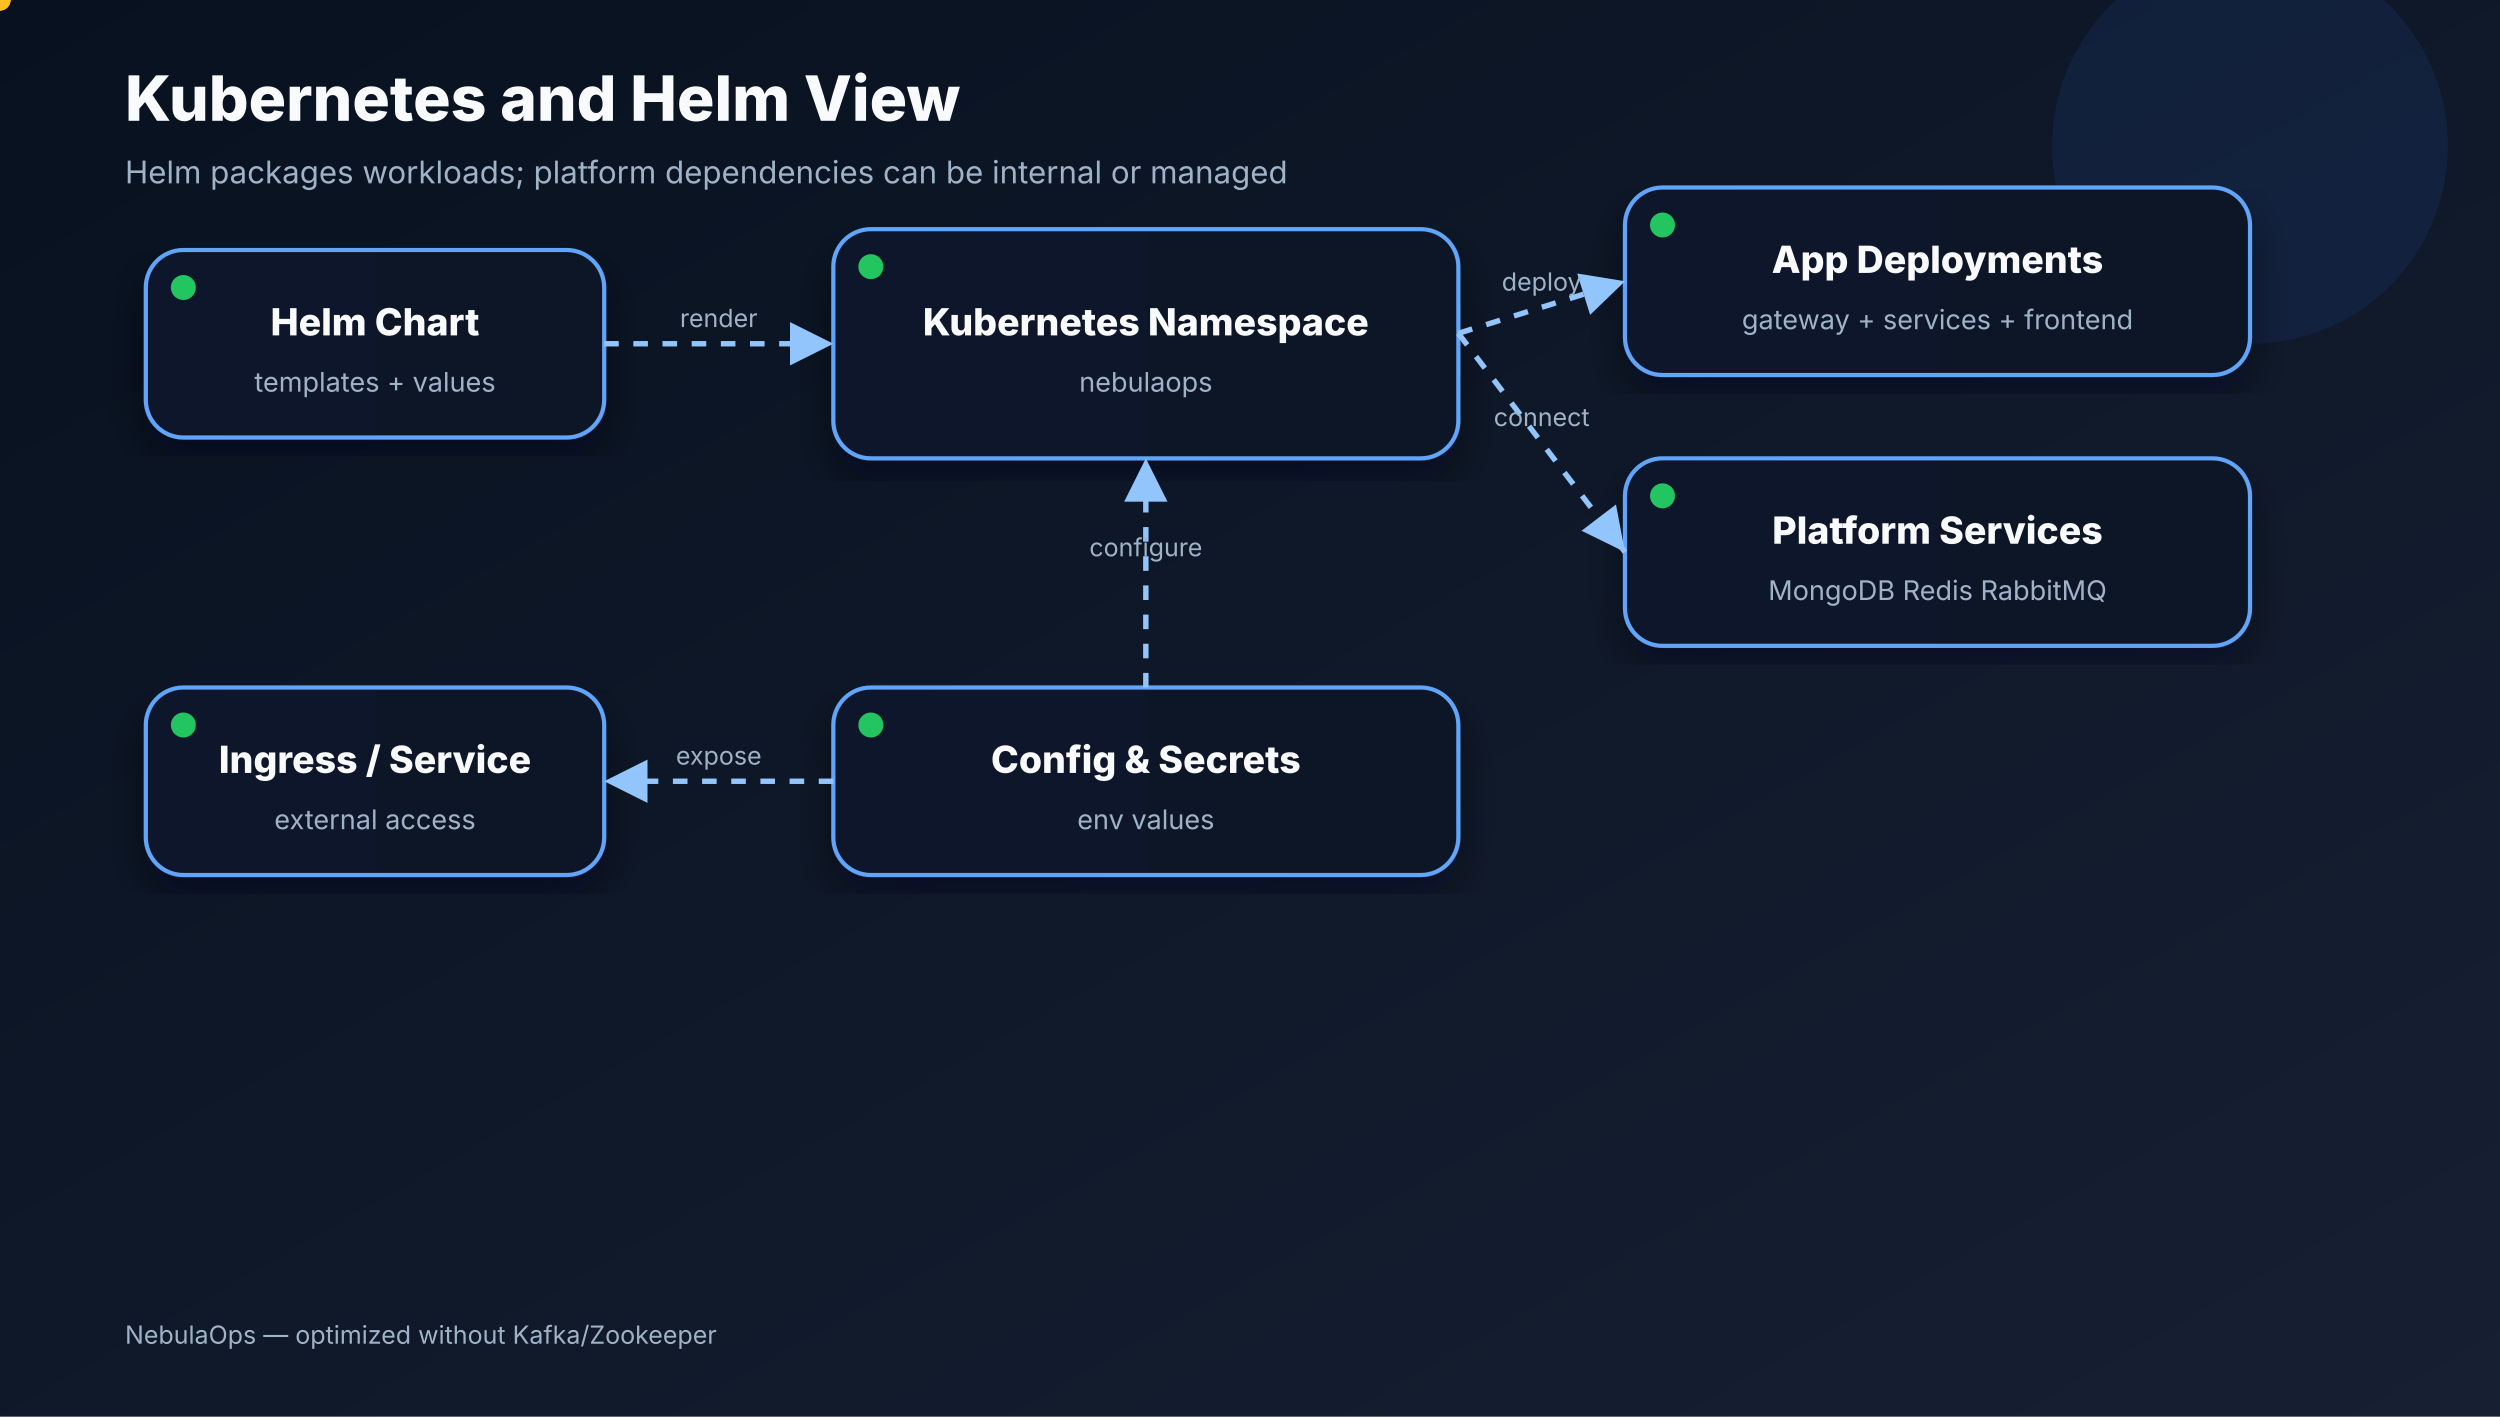
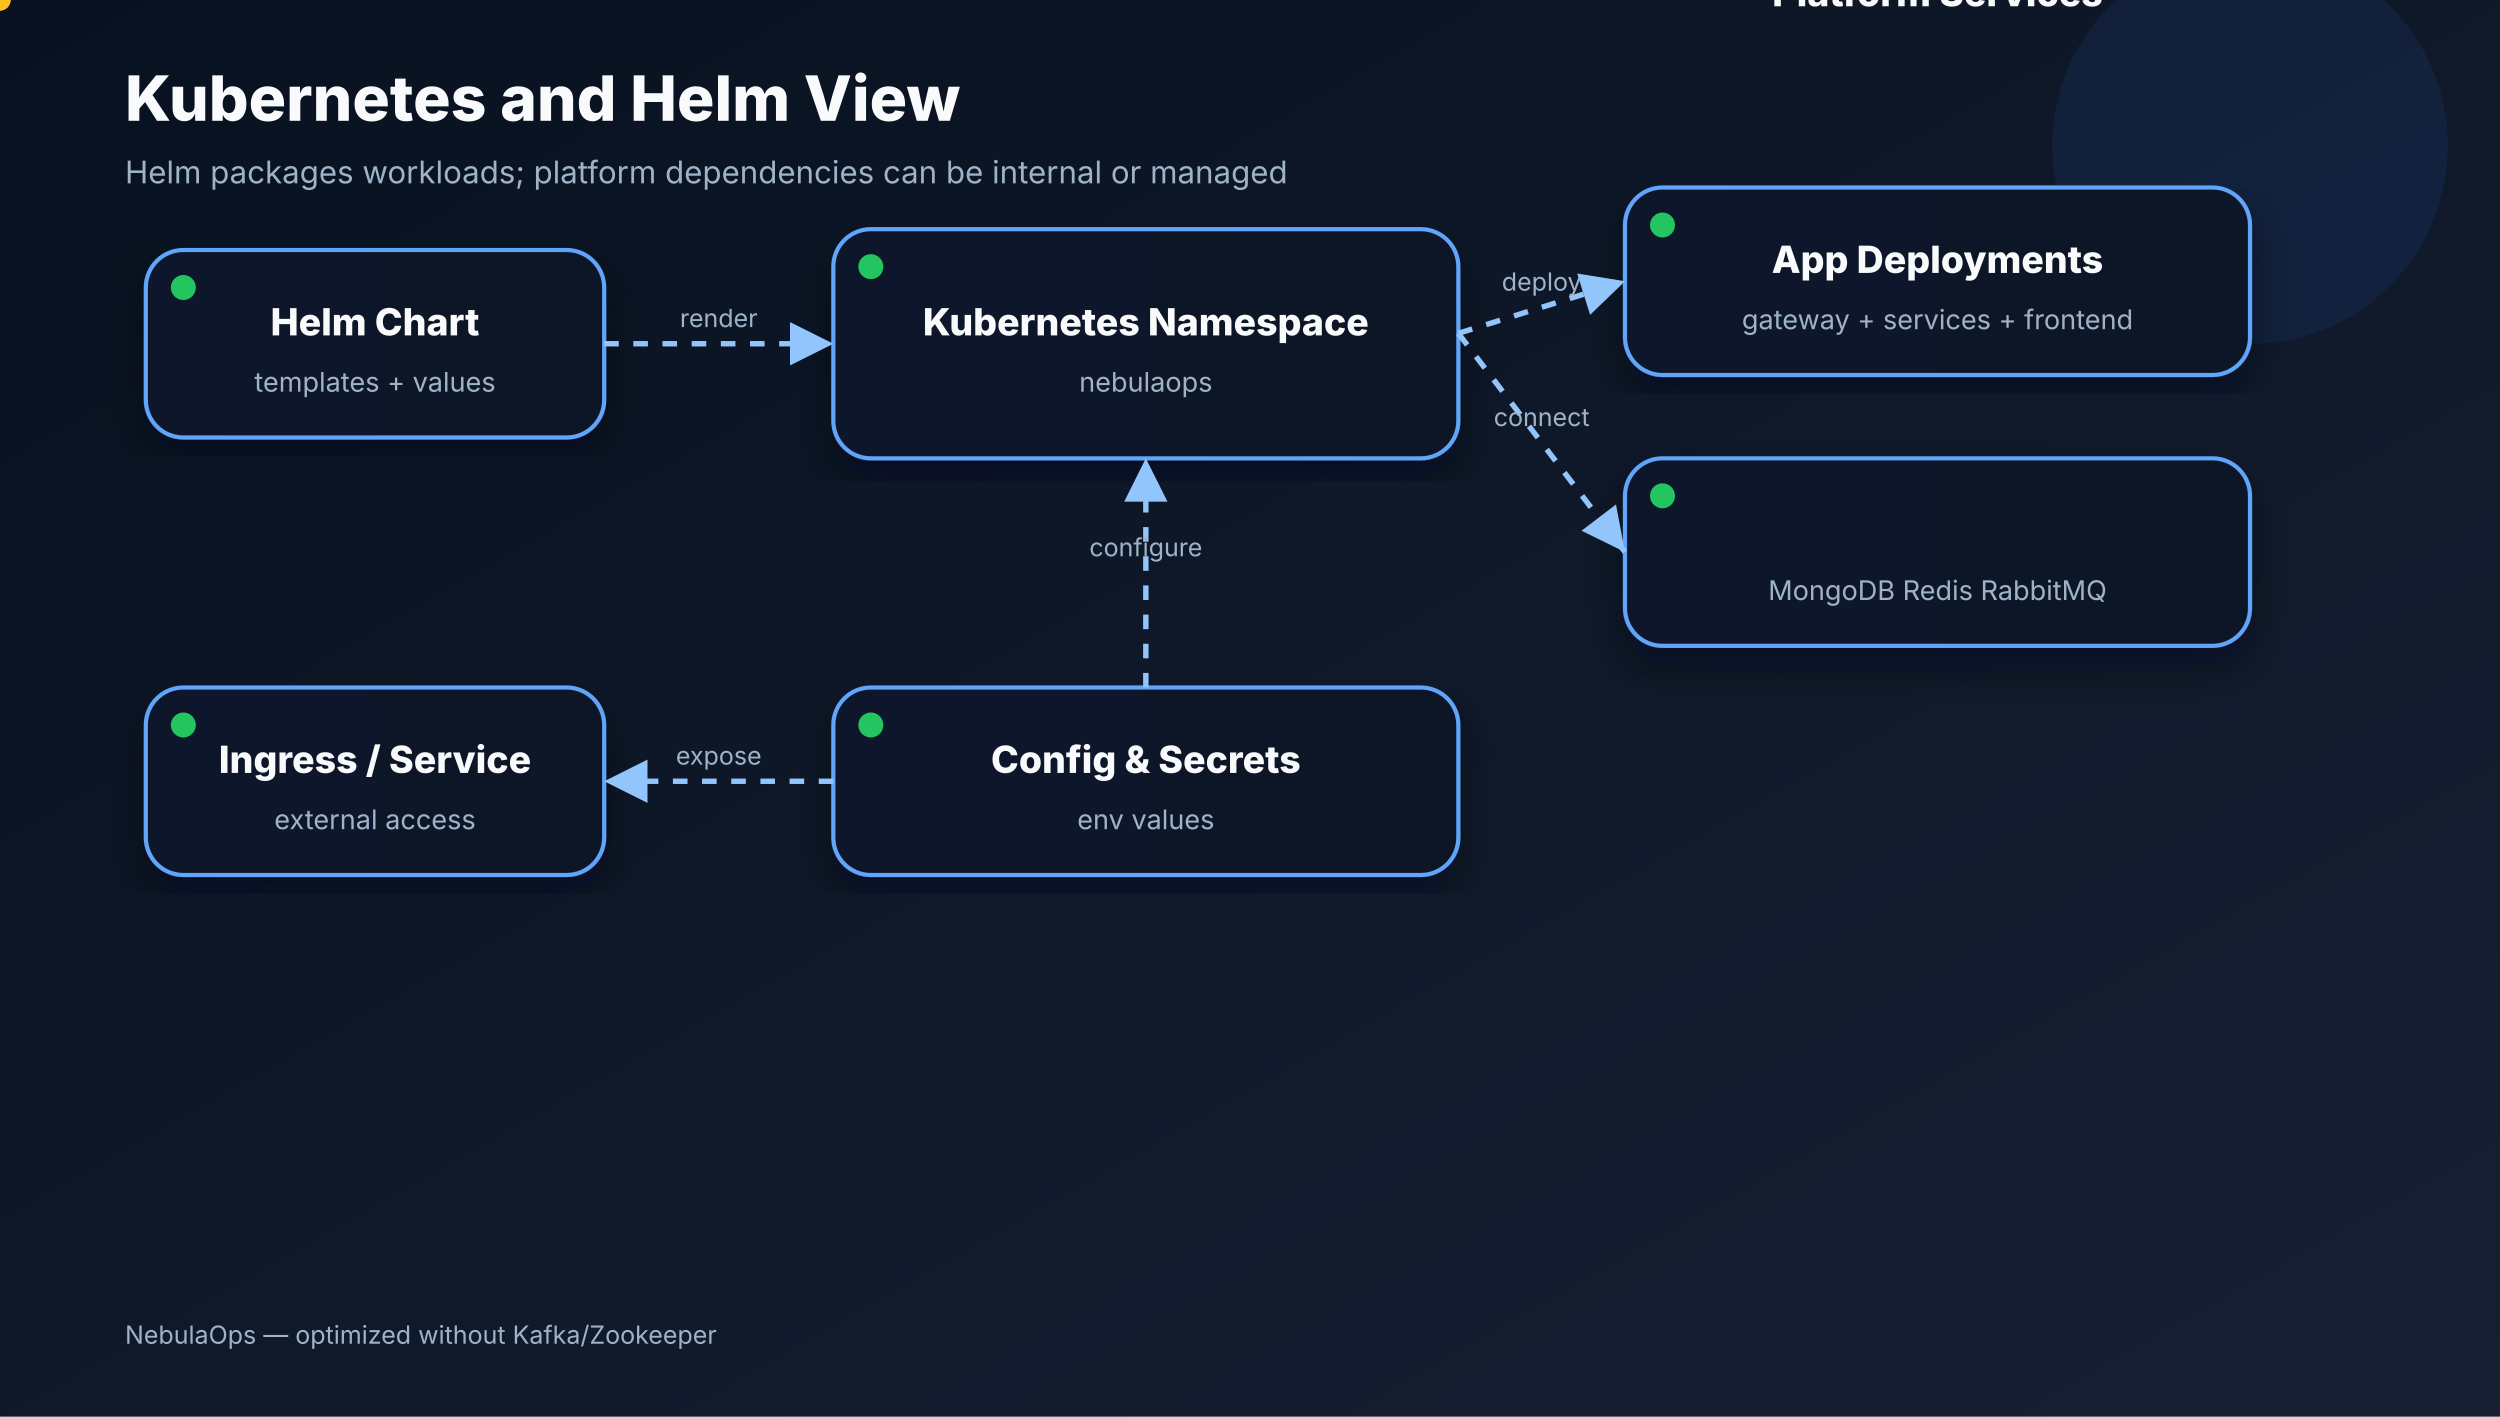
<svg xmlns="http://www.w3.org/2000/svg" width="1200" height="680" viewBox="0 0 1200 680" role="img" aria-label="Kubernetes and Helm View">
  <defs>
    <linearGradient id="bg" x1="0" x2="1" y1="0" y2="1">
      <stop offset="0" stop-color="#07111f" />
      <stop offset="1" stop-color="#172033" />
    </linearGradient>
    <linearGradient id="card" x1="0" x2="1">
      <stop offset="0" stop-color="#0f172a" />
      <stop offset="1" stop-color="#111827" />
    </linearGradient>
    <filter id="shadow">
      <feDropShadow dx="0" dy="10" stdDeviation="10" flood-color="#020617" flood-opacity="0.45" />
    </filter>
    <marker id="arrow" markerWidth="12" markerHeight="12" refX="10" refY="6" orient="auto">
      <path d="M2,2 L10,6 L2,10 Z" fill="#93c5fd" />
    </marker>
    <style>
            .card{filter:url(#shadow);animation:float 5s ease-in-out infinite;}
            .line{stroke:#93c5fd;stroke-width:2.6;fill:none;marker-end:url(#arrow);stroke-dasharray:7 7;animation:dash
            1.7s linear infinite;}
            .title{fill:#f8fafc;font-family:Inter,Segoe UI,Arial,sans-serif;font-weight:800;}
            .sub{fill:#9fb3c8;font-family:Inter,Segoe UI,Arial,sans-serif;}
            @keyframes dash{to{stroke-dashoffset:-28;}}
            @keyframes float{0%,100%{transform:translateY(0)}50%{transform:translateY(-3px)}}
            @keyframes glow{0%,100%{opacity:.4}50%{opacity:1}}
        </style>
  </defs>
  <rect width="1200" height="680" fill="url(#bg)" />
  <circle cx="1080" cy="70" r="95" fill="#2563eb" opacity="0.10">
    <animate attributeName="r" values="85;110;85" dur="6s" repeatCount="indefinite" />
  </circle>
  <text x="60" y="58" font-size="30" class="title">Kubernetes and Helm View</text>
  <text x="60" y="88" font-size="15" class="sub">Helm packages workloads; platform dependencies can be internal or
        managed
    </text>
  <g class="card">
    <rect x="70" y="120" width="220" height="90" rx="18" fill="url(#card)" stroke="#60a5fa" stroke-width="2" />
    <rect x="82.0" y="132.0" width="12" height="12" rx="6" fill="#22c55e">
      <animate attributeName="opacity" values=".35;1;.35" dur="2.4s" repeatCount="indefinite" />
    </rect>
    <text x="180.0" y="161.0" text-anchor="middle" font-size="18" class="title">Helm Chart</text>
    <text x="180.0" y="188.0" text-anchor="middle" font-size="13" class="sub">templates + values</text>
  </g>
  <g class="card">
    <rect x="400" y="110" width="300" height="110" rx="18" fill="url(#card)" stroke="#60a5fa" stroke-width="2" />
    <rect x="412.0" y="122.0" width="12" height="12" rx="6" fill="#22c55e">
      <animate attributeName="opacity" values=".35;1;.35" dur="2.4s" repeatCount="indefinite" />
    </rect>
    <text x="550.0" y="161.0" text-anchor="middle" font-size="18" class="title">Kubernetes Namespace</text>
    <text x="550.0" y="188.0" text-anchor="middle" font-size="13" class="sub">nebulaops</text>
  </g>
  <g class="card">
    <rect x="780" y="90" width="300" height="90" rx="18" fill="url(#card)" stroke="#60a5fa" stroke-width="2" />
    <rect x="792.0" y="102.0" width="12" height="12" rx="6" fill="#22c55e">
      <animate attributeName="opacity" values=".35;1;.35" dur="2.4s" repeatCount="indefinite" />
    </rect>
    <text x="930.0" y="131.0" text-anchor="middle" font-size="18" class="title">App Deployments</text>
    <text x="930.0" y="158.0" text-anchor="middle" font-size="13" class="sub">gateway + services + frontend</text>
  </g>
  <g class="card">
    <rect x="780" y="220" width="300" height="90" rx="18" fill="url(#card)" stroke="#60a5fa" stroke-width="2" />
    <rect x="792.0" y="232.0" width="12" height="12" rx="6" fill="#22c55e">
      <animate attributeName="opacity" values=".35;1;.35" dur="2.4s" repeatCount="indefinite" />
    </rect>
-     <text x="930.0" y="261.0" text-anchor="middle" font-size="18" class="title">Platform Services</text>
+     <text x="930.0" y="3.0.0" text-anchor="middle" font-size="18" class="title">Platform Services</text>
    <text x="930.0" y="288.0" text-anchor="middle" font-size="13" class="sub">MongoDB Redis RabbitMQ</text>
  </g>
  <g class="card">
    <rect x="400" y="330" width="300" height="90" rx="18" fill="url(#card)" stroke="#60a5fa" stroke-width="2" />
    <rect x="412.0" y="342.0" width="12" height="12" rx="6" fill="#22c55e">
      <animate attributeName="opacity" values=".35;1;.35" dur="2.4s" repeatCount="indefinite" />
    </rect>
    <text x="550.0" y="371.0" text-anchor="middle" font-size="18" class="title">Config &amp; Secrets</text>
    <text x="550.0" y="398.0" text-anchor="middle" font-size="13" class="sub">env values</text>
  </g>
  <g class="card">
    <rect x="70" y="330" width="220" height="90" rx="18" fill="url(#card)" stroke="#60a5fa" stroke-width="2" />
    <rect x="82.0" y="342.0" width="12" height="12" rx="6" fill="#22c55e">
      <animate attributeName="opacity" values=".35;1;.35" dur="2.4s" repeatCount="indefinite" />
    </rect>
    <text x="180.0" y="371.0" text-anchor="middle" font-size="18" class="title">Ingress / Service</text>
    <text x="180.0" y="398.0" text-anchor="middle" font-size="13" class="sub">external access</text>
  </g>
  <path class="line" d="M290,165 L400,165" />
  <text x="345.0" y="157.0" text-anchor="middle" font-size="12" class="sub">render</text>
  <circle r="5" fill="#fbbf24" opacity="0.9">
    <animateMotion dur="2.2s" repeatCount="indefinite" path="M290,165 L400,165" />
    <animate attributeName="opacity" values="0;1;0" dur="2.2s" repeatCount="indefinite" />
  </circle>
  <path class="line" d="M700,160 L780,135" />
  <text x="740.0" y="139.5" text-anchor="middle" font-size="12" class="sub">deploy</text>
  <circle r="5" fill="#fbbf24" opacity="0.9">
    <animateMotion dur="2.4s" repeatCount="indefinite" path="M700,160 L780,135" />
    <animate attributeName="opacity" values="0;1;0" dur="2.4s" repeatCount="indefinite" />
  </circle>
  <path class="line" d="M700,160 L780,265" />
  <text x="740.0" y="204.5" text-anchor="middle" font-size="12" class="sub">connect</text>
  <circle r="5" fill="#fbbf24" opacity="0.9">
    <animateMotion dur="2.6s" repeatCount="indefinite" path="M700,160 L780,265" />
    <animate attributeName="opacity" values="0;1;0" dur="2.6s" repeatCount="indefinite" />
  </circle>
  <path class="line" d="M400,375 L290,375" />
  <text x="345.0" y="367.0" text-anchor="middle" font-size="12" class="sub">expose</text>
  <circle r="5" fill="#fbbf24" opacity="0.9">
    <animateMotion dur="2.8s" repeatCount="indefinite" path="M400,375 L290,375" />
    <animate attributeName="opacity" values="0;1;0" dur="2.8s" repeatCount="indefinite" />
  </circle>
  <path class="line" d="M550,330 L550,220" />
  <text x="550.0" y="267.0" text-anchor="middle" font-size="12" class="sub">configure</text>
  <circle r="5" fill="#fbbf24" opacity="0.9">
    <animateMotion dur="3.0s" repeatCount="indefinite" path="M550,330 L550,220" />
    <animate attributeName="opacity" values="0;1;0" dur="3.0s" repeatCount="indefinite" />
  </circle>
  <text x="60" y="645" font-size="12" class="sub">NebulaOps — optimized without Kafka/Zookeeper</text>
</svg>
